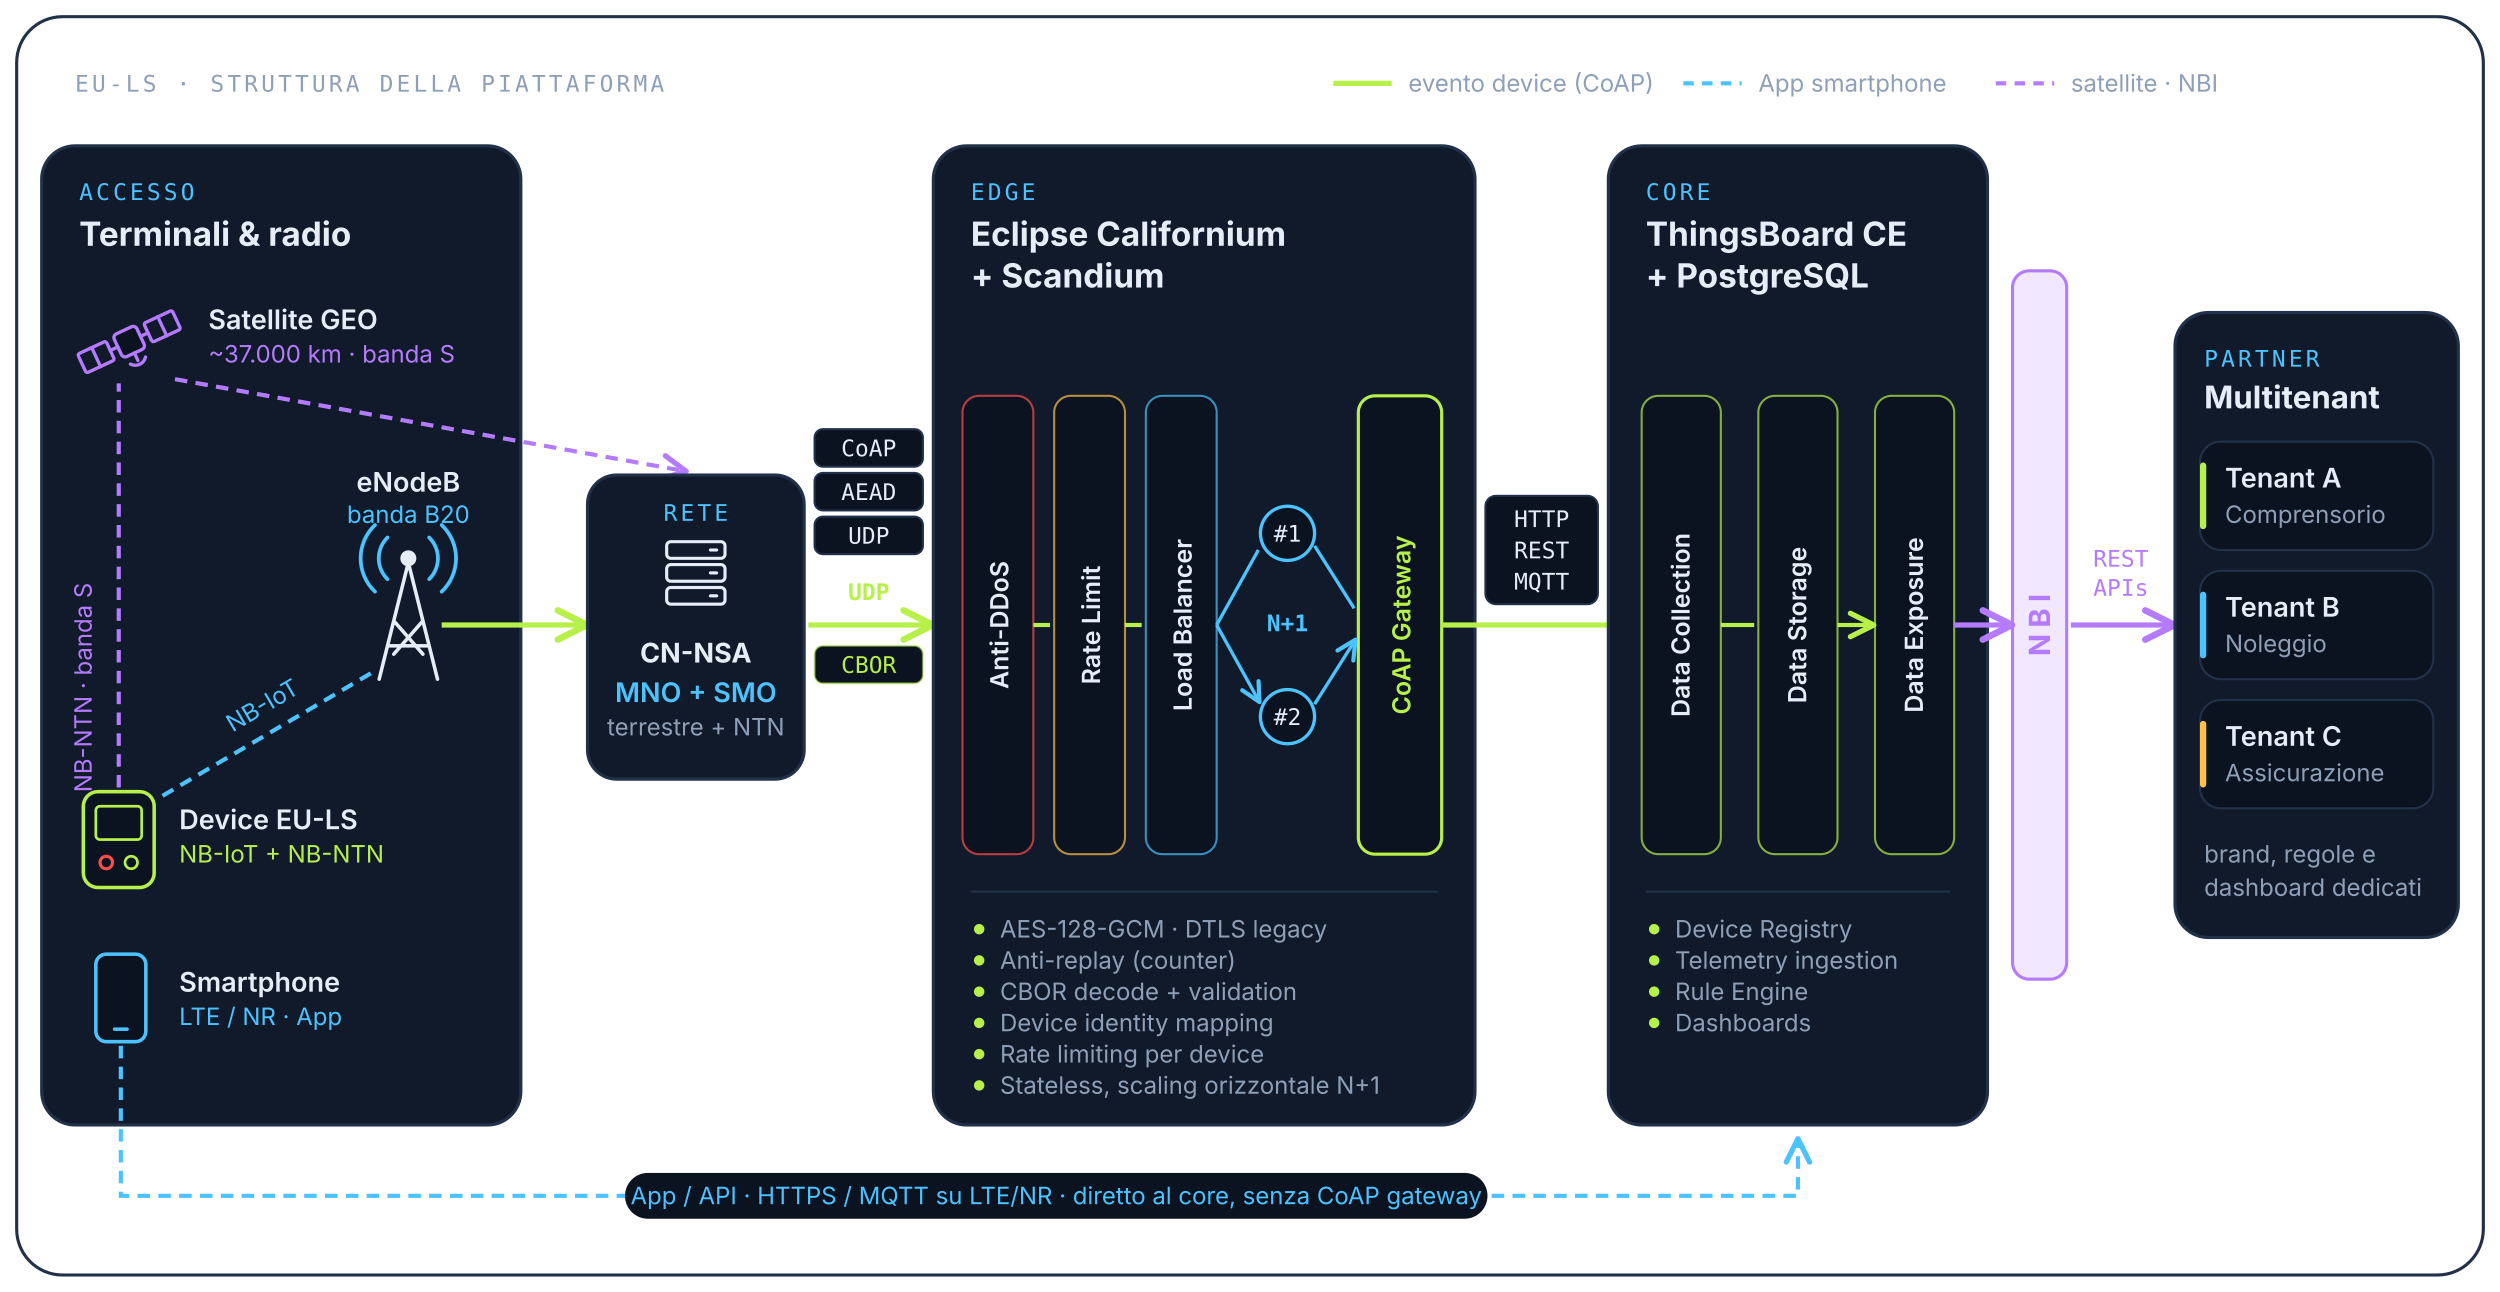
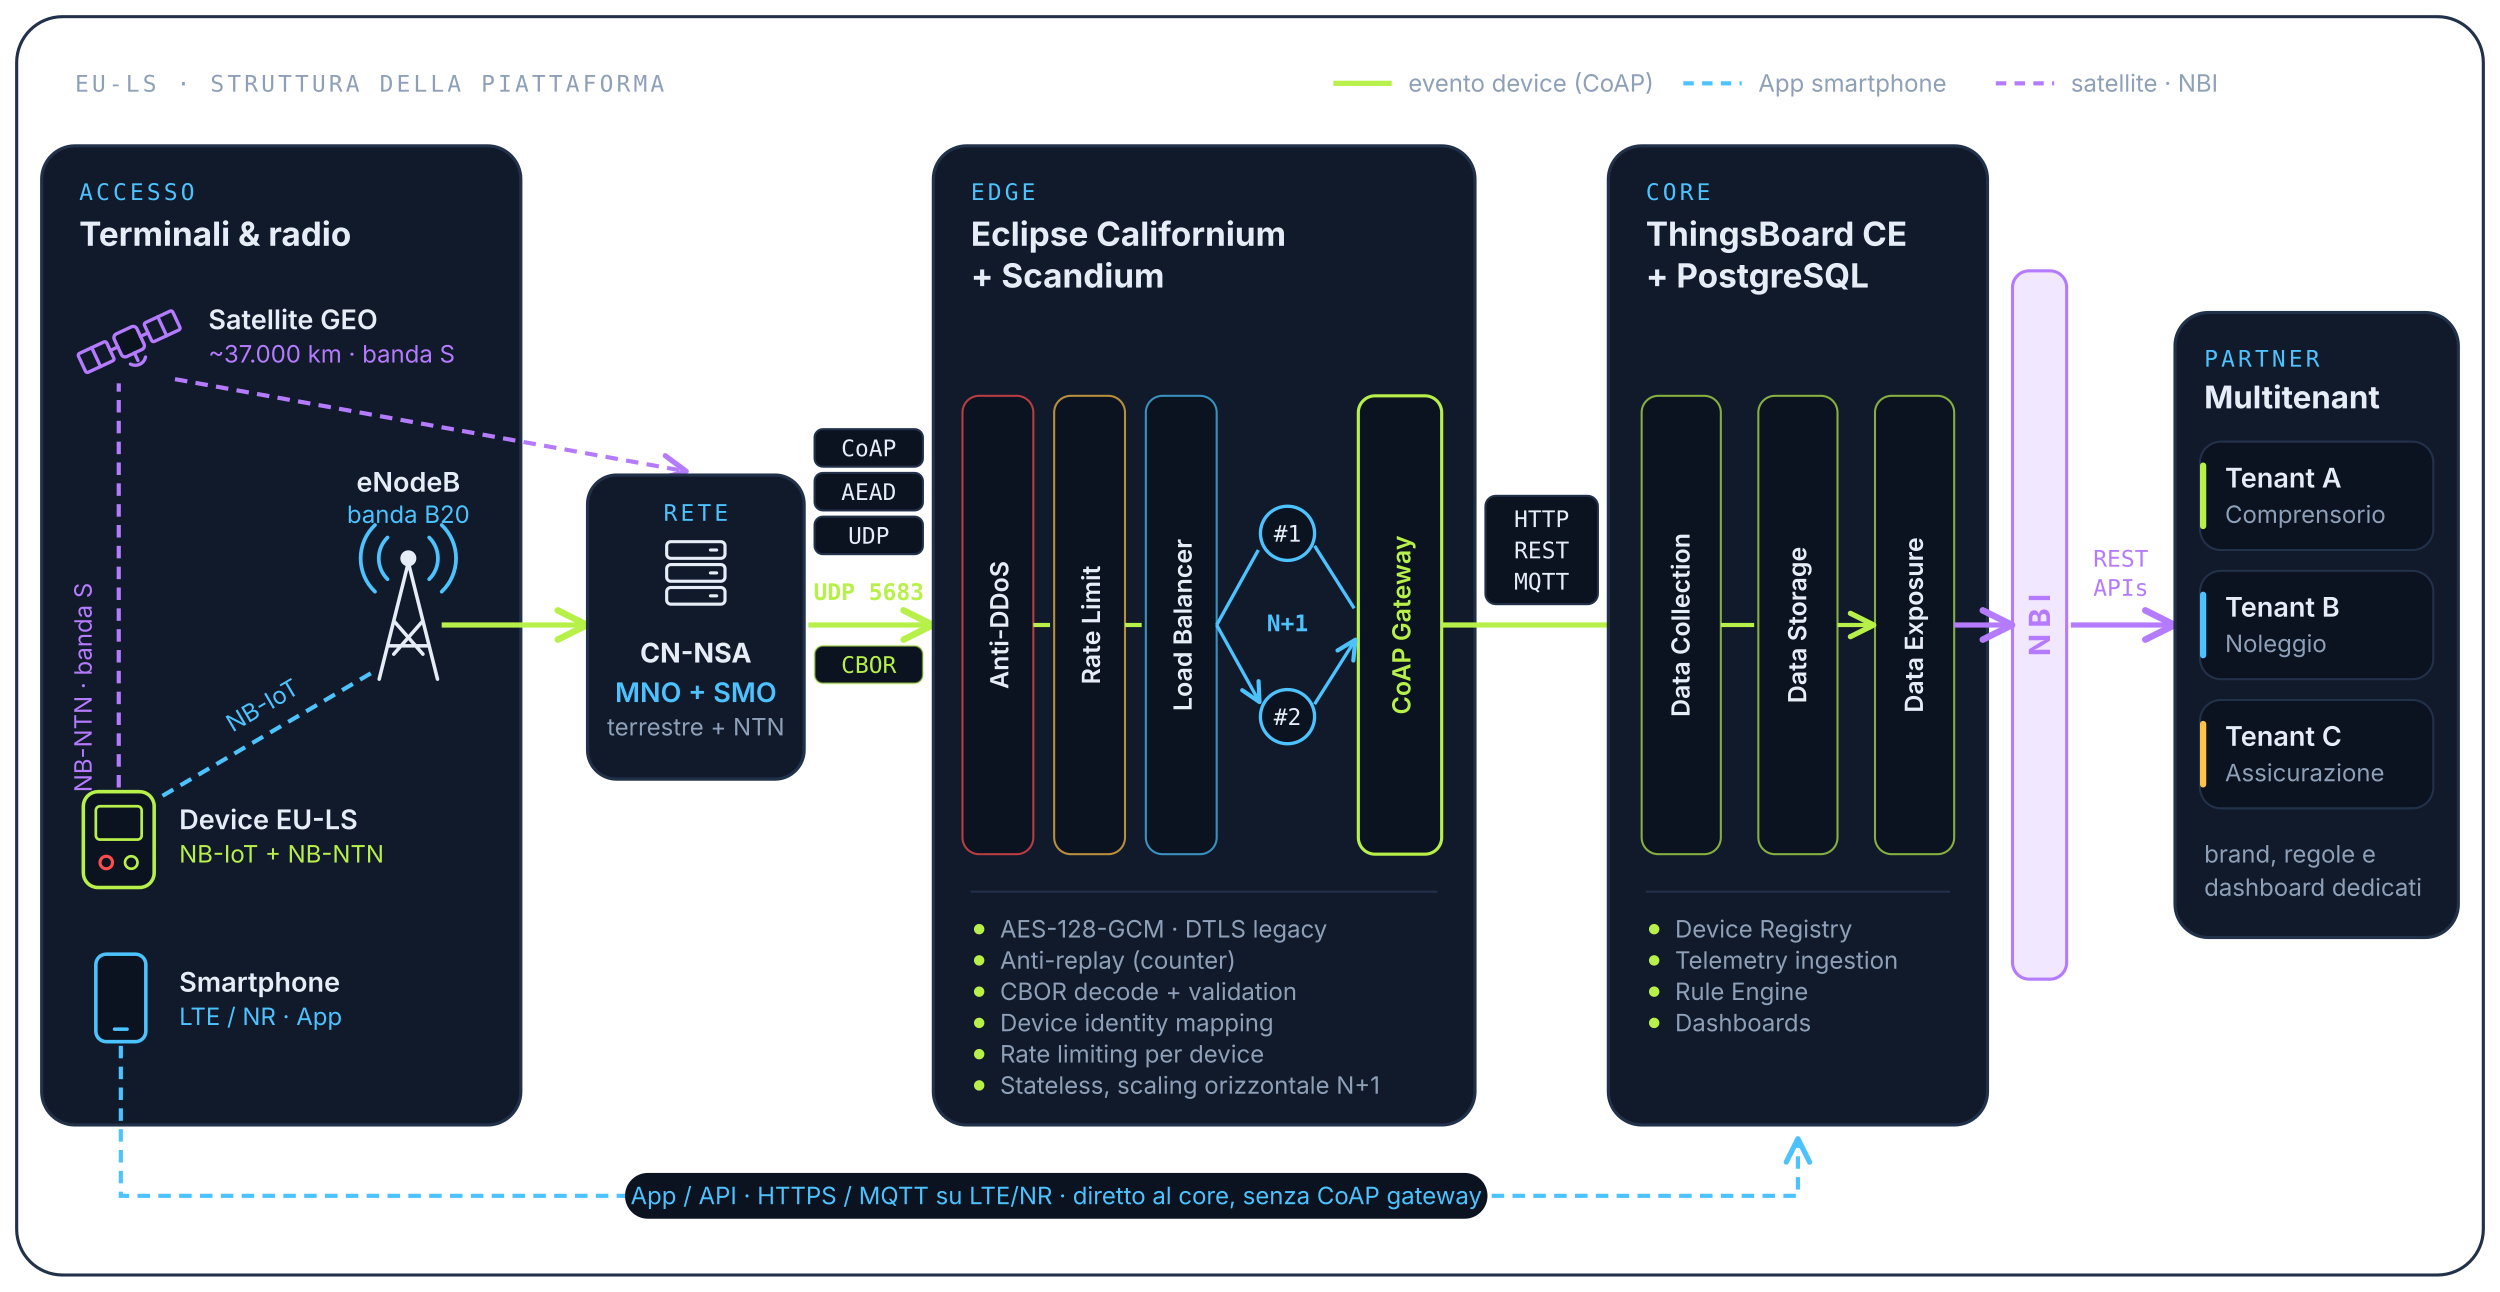
<svg xmlns="http://www.w3.org/2000/svg" viewBox="0 0 1200 620" role="img" aria-labelledby="pl-title pl-desc">
  <defs>
    <marker id="pl-arr" viewBox="0 0 10 10" refX="8" refY="5" markerWidth="7" markerHeight="7" orient="auto-start-reverse">
      <path d="M1 1 L9 5 L1 9" fill="none" stroke="#B8F04A" stroke-width="1.8" stroke-linecap="round" stroke-linejoin="round" />
    </marker>
    <marker id="pl-arr-b" viewBox="0 0 10 10" refX="8" refY="5" markerWidth="7" markerHeight="7" orient="auto-start-reverse">
      <path d="M1 1 L9 5 L1 9" fill="none" stroke="#4CC3FF" stroke-width="1.8" stroke-linecap="round" stroke-linejoin="round" />
    </marker>
    <marker id="pl-arr-v" viewBox="0 0 10 10" refX="8" refY="5" markerWidth="7" markerHeight="7" orient="auto-start-reverse">
      <path d="M1 1 L9 5 L1 9" fill="none" stroke="#B57BFF" stroke-width="1.8" stroke-linecap="round" stroke-linejoin="round" />
    </marker>
    <marker id="pl-arr-s" viewBox="0 0 10 10" refX="8" refY="5" markerWidth="6" markerHeight="6" orient="auto-start-reverse">
      <path d="M1 1 L9 5 L1 9" fill="none" stroke="#8EA0B8" stroke-width="1.8" stroke-linecap="round" stroke-linejoin="round" />
    </marker>
  </defs>
  <style>
  .pl-k{font-family:"JetBrains Mono",monospace;font-size:11px;letter-spacing:1.5px;fill:#8EA0B8}
  .pl-h{font-family:"Space Grotesk",Inter,sans-serif;font-weight:700;font-size:16px;fill:#E6EDF7}
  .pl-t{font-family:Inter,"Space Grotesk",sans-serif;font-size:13px;fill:#E6EDF7}
  .pl-s{font-family:Inter,"Space Grotesk",sans-serif;font-size:11.5px;fill:#8EA0B8}
  .pl-m{font-family:"JetBrains Mono",monospace;font-size:11px;fill:#E6EDF7}
  .pl-v{font-family:"Space Grotesk",Inter,sans-serif;font-size:12px;font-weight:600;fill:#E6EDF7}
  .pl-panel{fill:#111A2B;stroke:#22314A;stroke-width:1.5}
  .pl-in{fill:#0B1220;stroke:#22314A}
  .pl-flow{animation:pl-dash 1.4s linear infinite}
  @keyframes pl-dash{to{stroke-dashoffset:-20}}
  .pl-wave{fill:none;stroke:#4CC3FF;stroke-width:1.8;stroke-linecap:round;animation:pl-w 2.4s ease-in-out infinite}
  .pl-wave2{animation-delay:.4s}
  @keyframes pl-w{0%,100%{opacity:.25}50%{opacity:1}}
  @media (prefers-reduced-motion:reduce){.pl-flow,.pl-wave{animation:none}.pl-pk{display:none}}
</style>
  <rect x="8" y="8" width="1184" height="604" rx="22" fill="none" stroke="#22314A" stroke-width="1.5" />
  <text x="36" y="44" class="pl-k">EU-LS · STRUTTURA DELLA PIATTAFORMA</text>
  <line x1="640" y1="40" x2="668" y2="40" stroke="#B8F04A" stroke-width="2.5" />
  <text x="676" y="44" class="pl-s">evento device (CoAP)</text>
  <line x1="808" y1="40" x2="836" y2="40" stroke="#4CC3FF" stroke-width="2" stroke-dasharray="5 4" />
  <text x="844" y="44" class="pl-s">App smartphone</text>
  <line x1="958" y1="40" x2="986" y2="40" stroke="#B57BFF" stroke-width="2" stroke-dasharray="5 4" />
  <text x="994" y="44" class="pl-s">satellite · NBI</text>
  <rect x="20" y="70" width="230" height="470" rx="16" class="pl-panel" />
  <text x="38" y="96" class="pl-k" style="fill:#4CC3FF">ACCESSO</text>
  <text x="38" y="118" class="pl-h">Terminali &amp; radio</text>
  <g transform="translate(62 164) rotate(-25)" fill="none" stroke="#B57BFF" stroke-width="1.6" stroke-linecap="round" stroke-linejoin="round">
    <rect x="-6" y="-6" width="12" height="12" rx="2" fill="#0B1220" />
    <rect x="-25" y="-5" width="15" height="10" rx="1" />
    <path d="M-17.5 -5 V5 M-10 0 H-6" />
    <rect x="10" y="-5" width="15" height="10" rx="1" />
    <path d="M17.5 -5 V5 M6 0 H10" />
    <path d="M-4 10 A5 5 0 0 0 4 10 M0 6 V10" />
  </g>
  <text x="100" y="158" class="pl-t" style="font-weight:600">Satellite GEO</text>
  <text x="100" y="174" class="pl-s" style="fill:#B57BFF">~37.000 km · banda S</text>
  <text x="196" y="236" class="pl-t" text-anchor="middle" style="font-weight:600">eNodeB</text>
  <text x="196" y="251" class="pl-s" text-anchor="middle" style="fill:#4CC3FF">banda B20</text>
  <g fill="none" stroke="#E6EDF7" stroke-width="1.7" stroke-linecap="round" stroke-linejoin="round">
    <path d="M196 270 L182 326 M196 270 L210 326 M186 310 H206 M189 298 L203 314 M203 298 L189 314" />
    <circle cx="196" cy="268" r="3" fill="#E6EDF7" />
  </g>
  <path class="pl-wave" d="M186 258 A14 14 0 0 0 186 278 M206 258 A14 14 0 0 1 206 278" />
  <path class="pl-wave pl-wave2" d="M180 252 A22 22 0 0 0 180 284 M212 252 A22 22 0 0 1 212 284" />
  <g transform="translate(40 380)">
    <rect x="0" y="0" width="34" height="46" rx="7" fill="#0B1220" stroke="#B8F04A" stroke-width="1.7" />
    <rect x="6" y="7" width="22" height="16" rx="2" fill="none" stroke="#B8F04A" stroke-width="1.3" />
    <circle cx="11" cy="34" r="3" fill="none" stroke="#FF4D4D" stroke-width="1.5" />
    <circle cx="23" cy="34" r="3" fill="none" stroke="#B8F04A" stroke-width="1.3" />
  </g>
  <text x="86" y="398" class="pl-t" style="font-weight:600">Device EU-LS</text>
  <text x="86" y="414" class="pl-s" style="fill:#B8F04A">NB-IoT + NB-NTN</text>
  <g transform="translate(46 458)" fill="none" stroke="#4CC3FF" stroke-width="1.7" stroke-linecap="round" stroke-linejoin="round">
    <rect x="0" y="0" width="24" height="42" rx="5" fill="#0B1220" />
    <path d="M9 36 H15" />
  </g>
  <text x="86" y="476" class="pl-t" style="font-weight:600">Smartphone</text>
  <text x="86" y="492" class="pl-s" style="fill:#4CC3FF">LTE / NR · App</text>
  <path class="pl-flow" d="M57 378 V184" fill="none" stroke="#B57BFF" stroke-width="2" stroke-dasharray="6 4" />
  <text transform="translate(44 330) rotate(-90)" class="pl-s" text-anchor="middle" style="fill:#B57BFF">NB-NTN · banda S</text>
  <path class="pl-flow" d="M78 382 L180 322" fill="none" stroke="#4CC3FF" stroke-width="2" stroke-dasharray="6 4" />
  <text transform="translate(128 342) rotate(-30.5)" class="pl-s" text-anchor="middle" style="fill:#4CC3FF">NB-IoT</text>
  <path class="pl-flow" d="M84 182 L328 226" fill="none" stroke="#B57BFF" stroke-width="2" stroke-dasharray="6 4" marker-end="url(#pl-arr-v)" />
  <line x1="212" y1="300" x2="280" y2="300" stroke="#B8F04A" stroke-width="2.5" marker-end="url(#pl-arr)" />
  <rect x="282" y="228" width="104" height="146" rx="14" class="pl-panel" />
  <text x="334" y="250" class="pl-k" text-anchor="middle" style="fill:#4CC3FF">RETE</text>
  <g transform="translate(320 260)" fill="none" stroke="#E6EDF7" stroke-width="1.5" stroke-linecap="round">
    <rect x="0" y="0" width="28" height="8" rx="2" />
    <rect x="0" y="11" width="28" height="8" rx="2" />
    <rect x="0" y="22" width="28" height="8" rx="2" />
    <path d="M21 4 H24 M21 15 H24 M21 26 H24" />
  </g>
  <text x="334" y="318" class="pl-t" text-anchor="middle" style="font-weight:700">CN-NSA</text>
  <text x="334" y="337" class="pl-t" text-anchor="middle" style="fill:#4CC3FF;font-weight:600">MNO + SMO</text>
  <text x="334" y="353" class="pl-s" text-anchor="middle">terrestre + NTN</text>
  <g class="pl-m" text-anchor="middle">
    <rect x="391" y="206" width="52" height="18" rx="4" class="pl-in" />
    <text x="417" y="219">CoAP</text>
    <rect x="391" y="227" width="52" height="18" rx="4" class="pl-in" />
    <text x="417" y="240">AEAD</text>
    <rect x="391" y="248" width="52" height="18" rx="4" class="pl-in" />
    <text x="417" y="261">UDP</text>
-     <text x="417" y="288" style="fill:#B8F04A;font-weight:700">UDP</text>
+     <text x="417" y="288" style="fill:#B8F04A;font-weight:700">UDP 5683</text>
    <rect x="391" y="310" width="52" height="18" rx="4" class="pl-in" style="stroke:#B8F04A;stroke-opacity:.5" />
    <text x="417" y="323" style="fill:#B8F04A">CBOR</text>
  </g>
  <line x1="388" y1="300" x2="446" y2="300" stroke="#B8F04A" stroke-width="2.5" marker-end="url(#pl-arr)" />
  <rect x="448" y="70" width="260" height="470" rx="16" class="pl-panel" />
  <text x="466" y="96" class="pl-k" style="fill:#4CC3FF">EDGE</text>
  <text x="466" y="118" class="pl-h">Eclipse Californium</text>
  <text x="466" y="138" class="pl-h">+ Scandium</text>
  <g>
    <rect x="462" y="190" width="34" height="220" rx="8" fill="#0B1220" stroke="#FF4D4D" stroke-opacity=".7" />
    <text transform="translate(484 300) rotate(-90)" class="pl-v" text-anchor="middle">Anti-DDoS</text>
    <rect x="506" y="190" width="34" height="220" rx="8" fill="#0B1220" stroke="#FFC247" stroke-opacity=".7" />
    <text transform="translate(528 300) rotate(-90)" class="pl-v" text-anchor="middle">Rate Limit</text>
    <rect x="550" y="190" width="34" height="220" rx="8" fill="#0B1220" stroke="#4CC3FF" stroke-opacity=".7" />
    <text transform="translate(572 300) rotate(-90)" class="pl-v" text-anchor="middle">Load Balancer</text>
    <rect x="652" y="190" width="40" height="220" rx="8" fill="#0B1220" stroke="#B8F04A" stroke-width="1.5" />
    <text transform="translate(677 300) rotate(-90)" class="pl-v" text-anchor="middle" style="fill:#B8F04A">CoAP Gateway</text>
  </g>
  <path d="M496 300 H504 M540 300 H548" stroke="#B8F04A" stroke-width="2" />
  <path d="M584 300 L604 264 M584 300 L604 336" fill="none" stroke="#4CC3FF" stroke-width="1.6" marker-end="url(#pl-arr-b)" />
  <circle cx="618" cy="256" r="13" fill="#0B1220" stroke="#4CC3FF" stroke-width="1.6" />
  <text x="618" y="260" class="pl-m" text-anchor="middle">#1</text>
  <circle cx="618" cy="344" r="13" fill="#0B1220" stroke="#4CC3FF" stroke-width="1.6" />
  <text x="618" y="348" class="pl-m" text-anchor="middle">#2</text>
  <path d="M631 262 L650 292 M631 338 L650 308" fill="none" stroke="#4CC3FF" stroke-width="1.6" marker-end="url(#pl-arr-b)" />
  <text x="618" y="303" class="pl-m" text-anchor="middle" style="fill:#4CC3FF;font-weight:700">N+1</text>
  <line x1="466" y1="428" x2="690" y2="428" stroke="#22314A" />
  <g class="pl-s">
    <circle cx="470" cy="446" r="2.5" fill="#B8F04A" />
    <text x="480" y="450">AES-128-GCM · DTLS legacy</text>
    <circle cx="470" cy="461" r="2.5" fill="#B8F04A" />
    <text x="480" y="465">Anti-replay (counter)</text>
    <circle cx="470" cy="476" r="2.5" fill="#B8F04A" />
    <text x="480" y="480">CBOR decode + validation</text>
    <circle cx="470" cy="491" r="2.5" fill="#B8F04A" />
    <text x="480" y="495">Device identity mapping</text>
    <circle cx="470" cy="506" r="2.5" fill="#B8F04A" />
    <text x="480" y="510">Rate limiting per device</text>
    <circle cx="470" cy="521" r="2.5" fill="#B8F04A" />
    <text x="480" y="525">Stateless, scaling orizzontale N+1</text>
  </g>
  <rect x="713" y="238" width="54" height="52" rx="5" class="pl-in" />
  <text x="740" y="253" class="pl-m" text-anchor="middle">HTTP</text>
  <text x="740" y="268" class="pl-m" text-anchor="middle">REST</text>
  <text x="740" y="283" class="pl-m" text-anchor="middle">MQTT</text>
  <line x1="692" y1="300" x2="786" y2="300" stroke="#B8F04A" stroke-width="2.5" marker-end="url(#pl-arr)" />
  <rect x="772" y="70" width="182" height="470" rx="16" class="pl-panel" />
  <text x="790" y="96" class="pl-k" style="fill:#4CC3FF">CORE</text>
  <text x="790" y="118" class="pl-h">ThingsBoard CE</text>
  <text x="790" y="138" class="pl-h">+ PostgreSQL</text>
  <rect x="788" y="190" width="38" height="220" rx="8" fill="#0B1220" stroke="#B8F04A" stroke-opacity=".7" />
  <text transform="translate(811 300) rotate(-90)" class="pl-v" text-anchor="middle">Data Collection</text>
  <rect x="844" y="190" width="38" height="220" rx="8" fill="#0B1220" stroke="#B8F04A" stroke-opacity=".7" />
  <text transform="translate(867 300) rotate(-90)" class="pl-v" text-anchor="middle">Data Storage</text>
  <rect x="900" y="190" width="38" height="220" rx="8" fill="#0B1220" stroke="#B8F04A" stroke-opacity=".7" />
  <text transform="translate(923 300) rotate(-90)" class="pl-v" text-anchor="middle">Data Exposure</text>
  <path d="M826 300 H842 M882 300 H898" stroke="#B8F04A" stroke-width="2" marker-end="url(#pl-arr)" />
  <line x1="790" y1="428" x2="936" y2="428" stroke="#22314A" />
  <g class="pl-s">
    <circle cx="794" cy="446" r="2.5" fill="#B8F04A" />
    <text x="804" y="450">Device Registry</text>
    <circle cx="794" cy="461" r="2.5" fill="#B8F04A" />
    <text x="804" y="465">Telemetry ingestion</text>
    <circle cx="794" cy="476" r="2.5" fill="#B8F04A" />
    <text x="804" y="480">Rule Engine</text>
    <circle cx="794" cy="491" r="2.5" fill="#B8F04A" />
    <text x="804" y="495">Dashboards</text>
  </g>
  <line x1="938" y1="300" x2="964" y2="300" stroke="#B57BFF" stroke-width="2.5" marker-end="url(#pl-arr-v)" />
  <rect x="966" y="130" width="26" height="340" rx="8" fill="#B57BFF" fill-opacity=".18" stroke="#B57BFF" stroke-width="1.5" />
  <text transform="translate(984 300) rotate(-90)" text-anchor="middle" style="font-family:'Space Grotesk',Inter,sans-serif;font-weight:700;font-size:14px;letter-spacing:3px;fill:#B57BFF">NBI</text>
  <text x="1018" y="272" class="pl-m" text-anchor="middle" style="fill:#B57BFF">REST</text>
  <text x="1018" y="286" class="pl-m" text-anchor="middle" style="fill:#B57BFF">APIs</text>
  <line x1="994" y1="300" x2="1042" y2="300" stroke="#B57BFF" stroke-width="2.5" marker-end="url(#pl-arr-v)" />
  <rect x="1044" y="150" width="136" height="300" rx="16" class="pl-panel" />
  <text x="1058" y="176" class="pl-k" style="fill:#4CC3FF">PARTNER</text>
  <text x="1058" y="196" class="pl-h" style="font-size:15px">Multitenant</text>
  <g>
    <rect x="1056" y="212" width="112" height="52" rx="10" class="pl-in" />
    <rect x="1056" y="222" width="3" height="32" rx="1.5" fill="#B8F04A" />
    <text x="1068" y="234" class="pl-t" style="font-weight:600">Tenant A</text>
    <text x="1068" y="251" class="pl-s">Comprensorio</text>
    <rect x="1056" y="274" width="112" height="52" rx="10" class="pl-in" />
    <rect x="1056" y="284" width="3" height="32" rx="1.5" fill="#4CC3FF" />
    <text x="1068" y="296" class="pl-t" style="font-weight:600">Tenant B</text>
    <text x="1068" y="313" class="pl-s">Noleggio</text>
    <rect x="1056" y="336" width="112" height="52" rx="10" class="pl-in" />
    <rect x="1056" y="346" width="3" height="32" rx="1.5" fill="#FFC247" />
    <text x="1068" y="358" class="pl-t" style="font-weight:600">Tenant C</text>
    <text x="1068" y="375" class="pl-s">Assicurazione</text>
  </g>
  <text x="1058" y="414" class="pl-s">brand, regole e</text>
  <text x="1058" y="430" class="pl-s">dashboard dedicati</text>
  <path class="pl-flow" d="M58 502 V574 H863 V548" fill="none" stroke="#4CC3FF" stroke-width="2" stroke-dasharray="6 4" marker-end="url(#pl-arr-b)" />
  <rect x="300" y="563" width="414" height="22" rx="11" fill="#0B1220" />
  <text x="507" y="578" class="pl-s" text-anchor="middle" style="fill:#4CC3FF">App / API · HTTPS / MQTT su LTE/NR · diretto al core, senza CoAP gateway</text>
  <g class="pl-pk">
    <rect x="-6" y="-4" width="12" height="8" rx="2.5" fill="#E6EDF7" opacity="0">
      <animateMotion dur="1.6s" begin="0s" repeatCount="indefinite" path="M216 300 H266" />
      <animate attributeName="opacity" values="0;1;1;0" keyTimes="0;0.15;0.8;1" dur="1.6s" begin="0s" repeatCount="indefinite" />
    </rect>
    <rect x="-6" y="-4" width="12" height="8" rx="2.5" fill="#E6EDF7" opacity="0">
      <animateMotion dur="1.6s" begin="0.4s" repeatCount="indefinite" path="M392 300 H432" />
      <animate attributeName="opacity" values="0;1;1;0" keyTimes="0;0.15;0.8;1" dur="1.6s" begin="0.4s" repeatCount="indefinite" />
    </rect>
    <rect x="-6" y="-4" width="12" height="8" rx="2.5" fill="#E6EDF7" opacity="0">
      <animateMotion dur="1.6s" begin="0.8s" repeatCount="indefinite" path="M696 300 H772" />
      <animate attributeName="opacity" values="0;1;1;0" keyTimes="0;0.15;0.8;1" dur="1.6s" begin="0.8s" repeatCount="indefinite" />
    </rect>
    <rect x="-6" y="-4" width="12" height="8" rx="2.5" fill="#E6EDF7" opacity="0">
      <animateMotion dur="1.6s" begin="1.2s" repeatCount="indefinite" path="M996 300 H1030" />
      <animate attributeName="opacity" values="0;1;1;0" keyTimes="0;0.15;0.8;1" dur="1.6s" begin="1.2s" repeatCount="indefinite" />
    </rect>
  </g>
</svg>
